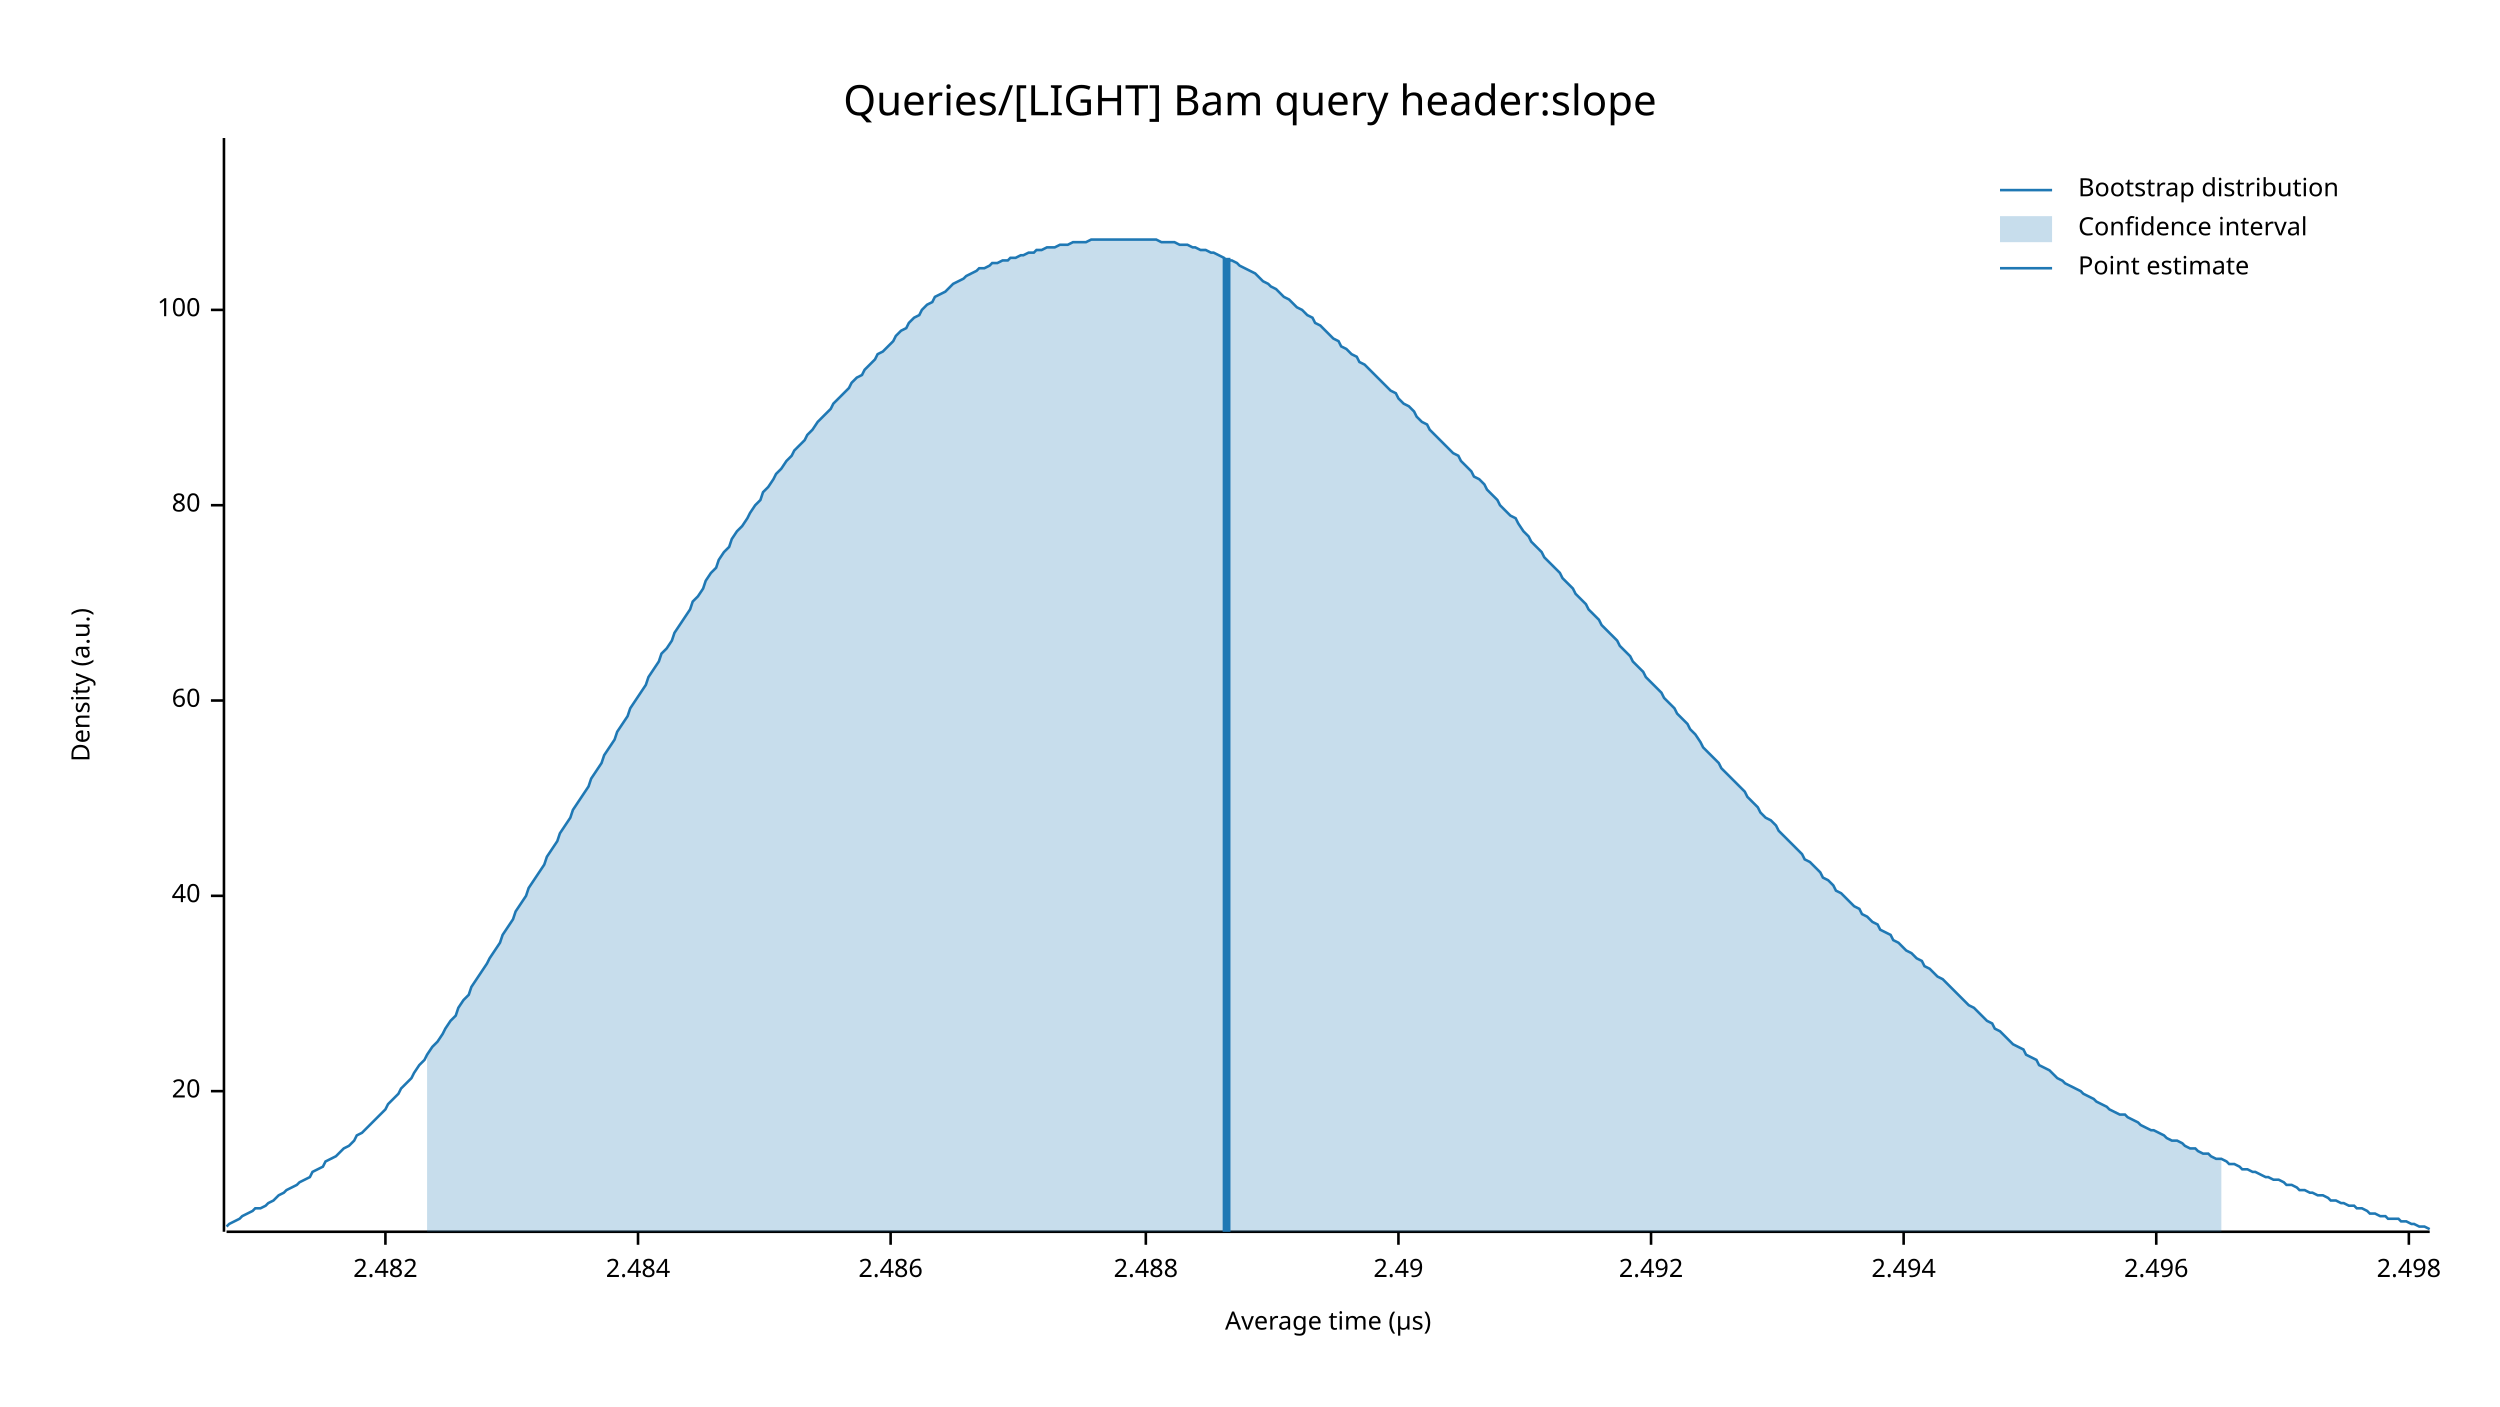
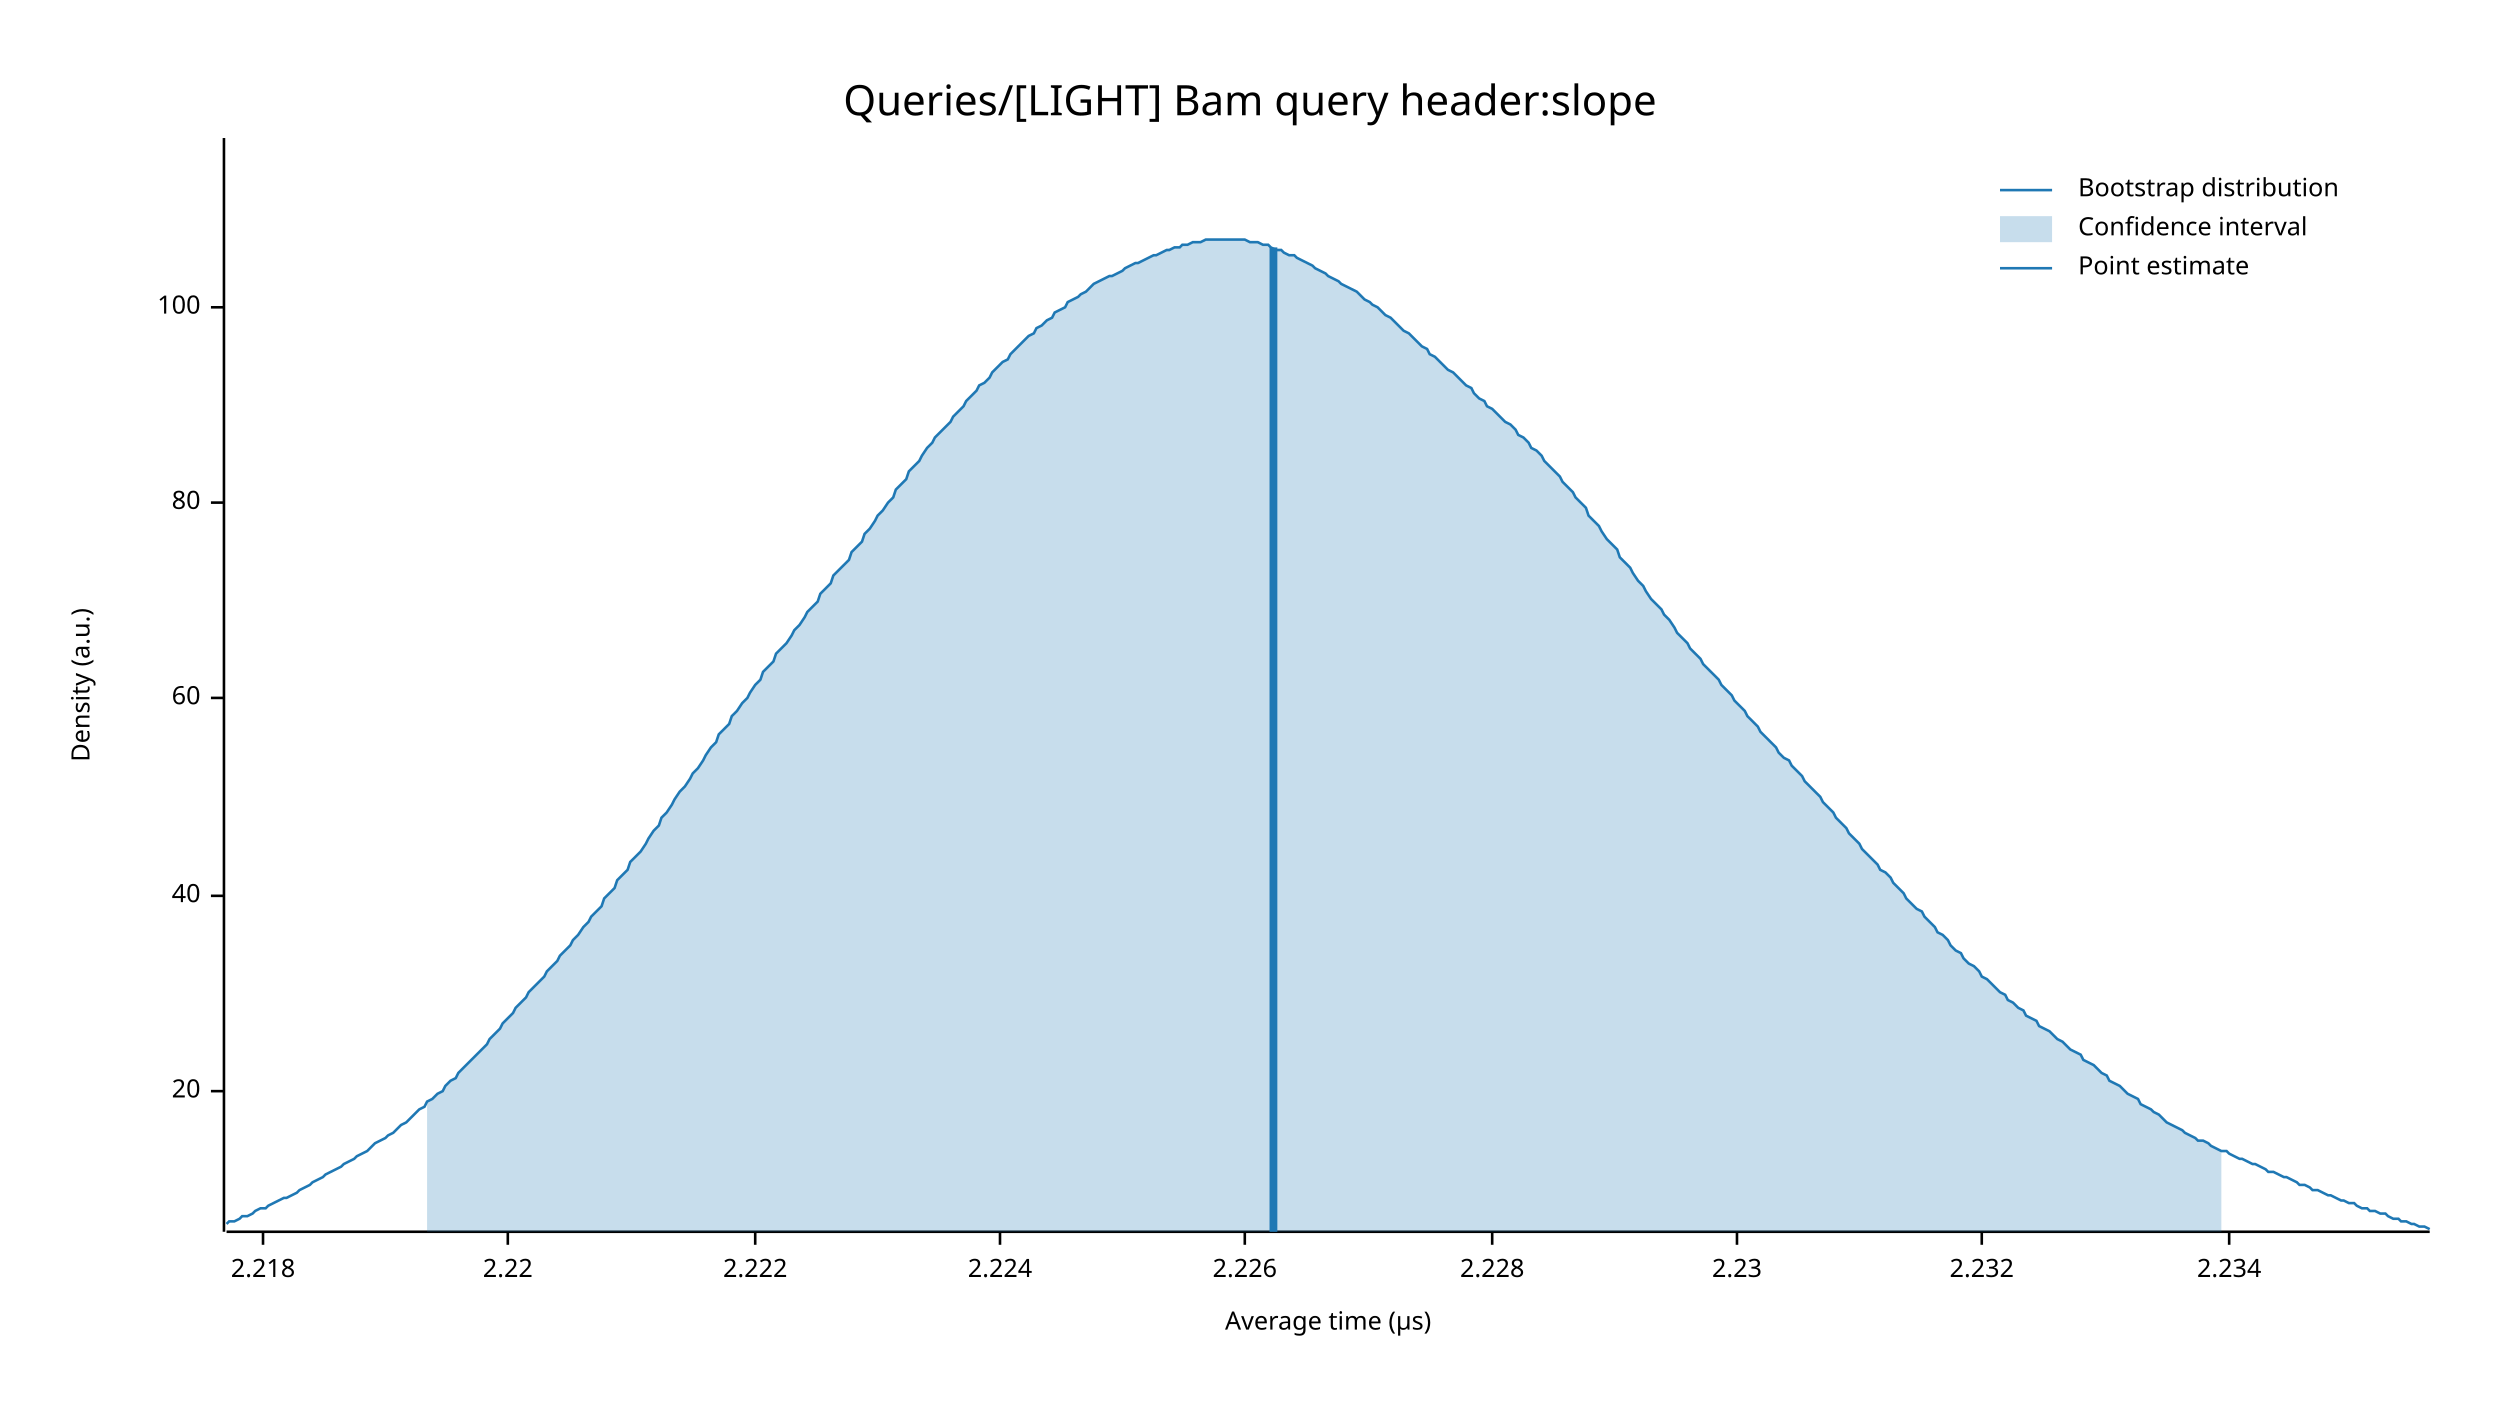
<svg xmlns="http://www.w3.org/2000/svg" width="960" height="540" viewBox="0 0 960 540">
  <text x="480" y="32" dy="0.76em" text-anchor="middle" font-family="sans-serif" font-size="16.129" opacity="1" fill="#000000">
Queries/[LIGHT] Bam query header:slope
</text>
  <text x="27" y="263" dy="0.76em" text-anchor="middle" font-family="sans-serif" font-size="9.677" opacity="1" fill="#000000" transform="rotate(270, 27, 263)">
Density (a.u.)
</text>
  <text x="510" y="513" dy="-0.5ex" text-anchor="middle" font-family="sans-serif" font-size="9.677" opacity="1" fill="#000000">
Average time (µs)
</text>
  <polyline fill="none" opacity="1" stroke="#000000" stroke-width="1" points="86,53 86,473 " />
  <text x="77" y="419" dy="0.5ex" text-anchor="end" font-family="sans-serif" font-size="9.677" opacity="1" fill="#000000">
20
</text>
  <polyline fill="none" opacity="1" stroke="#000000" stroke-width="1" points="81,419 86,419 " />
  <text x="77" y="344" dy="0.5ex" text-anchor="end" font-family="sans-serif" font-size="9.677" opacity="1" fill="#000000">
40
</text>
  <polyline fill="none" opacity="1" stroke="#000000" stroke-width="1" points="81,344 86,344 " />
-   <text x="77" y="269" dy="0.5ex" text-anchor="end" font-family="sans-serif" font-size="9.677" opacity="1" fill="#000000">
+   <text x="77" y="268" dy="0.5ex" text-anchor="end" font-family="sans-serif" font-size="9.677" opacity="1" fill="#000000">
60
</text>
-   <polyline fill="none" opacity="1" stroke="#000000" stroke-width="1" points="81,269 86,269 " />
-   <text x="77" y="194" dy="0.5ex" text-anchor="end" font-family="sans-serif" font-size="9.677" opacity="1" fill="#000000">
+   <polyline fill="none" opacity="1" stroke="#000000" stroke-width="1" points="81,268 86,268 " />
+   <text x="77" y="193" dy="0.5ex" text-anchor="end" font-family="sans-serif" font-size="9.677" opacity="1" fill="#000000">
80
</text>
-   <polyline fill="none" opacity="1" stroke="#000000" stroke-width="1" points="81,194 86,194 " />
-   <text x="77" y="119" dy="0.5ex" text-anchor="end" font-family="sans-serif" font-size="9.677" opacity="1" fill="#000000">
+   <polyline fill="none" opacity="1" stroke="#000000" stroke-width="1" points="81,193 86,193 " />
+   <text x="77" y="118" dy="0.5ex" text-anchor="end" font-family="sans-serif" font-size="9.677" opacity="1" fill="#000000">
100
</text>
-   <polyline fill="none" opacity="1" stroke="#000000" stroke-width="1" points="81,119 86,119 " />
+   <polyline fill="none" opacity="1" stroke="#000000" stroke-width="1" points="81,118 86,118 " />
  <polyline fill="none" opacity="1" stroke="#000000" stroke-width="1" points="87,473 933,473 " />
-   <text x="148" y="483" dy="0.76em" text-anchor="middle" font-family="sans-serif" font-size="9.677" opacity="1" fill="#000000">
- 2.482
+   <text x="101" y="483" dy="0.76em" text-anchor="middle" font-family="sans-serif" font-size="9.677" opacity="1" fill="#000000">
+ 2.218
</text>
-   <polyline fill="none" opacity="1" stroke="#000000" stroke-width="1" points="148,473 148,478 " />
-   <text x="245" y="483" dy="0.76em" text-anchor="middle" font-family="sans-serif" font-size="9.677" opacity="1" fill="#000000">
- 2.484
+   <polyline fill="none" opacity="1" stroke="#000000" stroke-width="1" points="101,473 101,478 " />
+   <text x="195" y="483" dy="0.76em" text-anchor="middle" font-family="sans-serif" font-size="9.677" opacity="1" fill="#000000">
+ 2.22
</text>
-   <polyline fill="none" opacity="1" stroke="#000000" stroke-width="1" points="245,473 245,478 " />
-   <text x="342" y="483" dy="0.76em" text-anchor="middle" font-family="sans-serif" font-size="9.677" opacity="1" fill="#000000">
- 2.486
+   <polyline fill="none" opacity="1" stroke="#000000" stroke-width="1" points="195,473 195,478 " />
+   <text x="290" y="483" dy="0.76em" text-anchor="middle" font-family="sans-serif" font-size="9.677" opacity="1" fill="#000000">
+ 2.222
</text>
-   <polyline fill="none" opacity="1" stroke="#000000" stroke-width="1" points="342,473 342,478 " />
-   <text x="440" y="483" dy="0.76em" text-anchor="middle" font-family="sans-serif" font-size="9.677" opacity="1" fill="#000000">
- 2.488
+   <polyline fill="none" opacity="1" stroke="#000000" stroke-width="1" points="290,473 290,478 " />
+   <text x="384" y="483" dy="0.76em" text-anchor="middle" font-family="sans-serif" font-size="9.677" opacity="1" fill="#000000">
+ 2.224
</text>
-   <polyline fill="none" opacity="1" stroke="#000000" stroke-width="1" points="440,473 440,478 " />
-   <text x="537" y="483" dy="0.76em" text-anchor="middle" font-family="sans-serif" font-size="9.677" opacity="1" fill="#000000">
- 2.49
+   <polyline fill="none" opacity="1" stroke="#000000" stroke-width="1" points="384,473 384,478 " />
+   <text x="478" y="483" dy="0.76em" text-anchor="middle" font-family="sans-serif" font-size="9.677" opacity="1" fill="#000000">
+ 2.226
</text>
-   <polyline fill="none" opacity="1" stroke="#000000" stroke-width="1" points="537,473 537,478 " />
-   <text x="634" y="483" dy="0.76em" text-anchor="middle" font-family="sans-serif" font-size="9.677" opacity="1" fill="#000000">
- 2.492
+   <polyline fill="none" opacity="1" stroke="#000000" stroke-width="1" points="478,473 478,478 " />
+   <text x="573" y="483" dy="0.76em" text-anchor="middle" font-family="sans-serif" font-size="9.677" opacity="1" fill="#000000">
+ 2.228
</text>
-   <polyline fill="none" opacity="1" stroke="#000000" stroke-width="1" points="634,473 634,478 " />
-   <text x="731" y="483" dy="0.76em" text-anchor="middle" font-family="sans-serif" font-size="9.677" opacity="1" fill="#000000">
- 2.494
+   <polyline fill="none" opacity="1" stroke="#000000" stroke-width="1" points="573,473 573,478 " />
+   <text x="667" y="483" dy="0.76em" text-anchor="middle" font-family="sans-serif" font-size="9.677" opacity="1" fill="#000000">
+ 2.23
</text>
-   <polyline fill="none" opacity="1" stroke="#000000" stroke-width="1" points="731,473 731,478 " />
-   <text x="828" y="483" dy="0.76em" text-anchor="middle" font-family="sans-serif" font-size="9.677" opacity="1" fill="#000000">
- 2.496
+   <polyline fill="none" opacity="1" stroke="#000000" stroke-width="1" points="667,473 667,478 " />
+   <text x="761" y="483" dy="0.76em" text-anchor="middle" font-family="sans-serif" font-size="9.677" opacity="1" fill="#000000">
+ 2.232
</text>
-   <polyline fill="none" opacity="1" stroke="#000000" stroke-width="1" points="828,473 828,478 " />
-   <text x="925" y="483" dy="0.76em" text-anchor="middle" font-family="sans-serif" font-size="9.677" opacity="1" fill="#000000">
- 2.498
+   <polyline fill="none" opacity="1" stroke="#000000" stroke-width="1" points="761,473 761,478 " />
+   <text x="856" y="483" dy="0.76em" text-anchor="middle" font-family="sans-serif" font-size="9.677" opacity="1" fill="#000000">
+ 2.234
</text>
-   <polyline fill="none" opacity="1" stroke="#000000" stroke-width="1" points="925,473 925,478 " />
-   <polyline fill="none" opacity="1" stroke="#1F78B4" stroke-width="1" points="87,471 88,470 90,469 92,468 93,467 95,466 97,465 98,464 100,464 102,463 103,462 105,461 107,459 109,458 110,457 112,456 114,455 115,454 117,453 119,452 120,450 122,449 124,448 125,446 127,445 129,444 131,442 132,441 134,440 136,438 137,436 139,435 141,433 142,432 144,430 146,428 148,426 149,424 151,422 153,420 154,418 156,416 158,414 159,412 161,409 163,407 164,405 166,402 168,400 170,397 171,395 173,392 175,390 176,387 178,384 180,382 181,379 183,376 185,373 187,370 188,368 190,365 192,362 193,359 195,356 197,353 198,350 200,347 202,344 203,341 205,338 207,335 209,332 210,329 212,326 214,323 215,320 217,317 219,314 220,311 222,308 224,305 226,302 227,299 229,296 231,293 232,290 234,287 236,284 237,281 239,278 241,275 242,272 244,269 246,266 248,263 249,260 251,257 253,254 254,251 256,249 258,246 259,243 261,240 263,237 265,234 266,231 268,229 270,226 271,223 273,220 275,218 276,215 278,212 280,210 281,207 283,204 285,202 287,199 288,197 290,194 292,192 293,189 295,187 297,184 298,182 300,180 302,177 304,175 305,173 307,171 309,169 310,167 312,165 314,162 315,161 317,159 319,157 320,155 322,153 324,151 326,149 327,147 329,145 331,144 332,142 334,140 336,138 337,136 339,135 341,133 343,131 344,129 346,127 348,126 349,124 351,122 353,121 354,119 356,117 358,116 359,114 361,113 363,112 365,110 366,109 368,108 370,107 371,106 373,105 375,104 376,103 378,103 380,102 381,101 383,101 385,100 387,100 388,99 390,99 392,98 393,98 395,97 397,97 398,96 400,96 402,95 404,95 405,95 407,94 409,94 410,94 412,93 414,93 415,93 417,93 419,92 420,92 422,92 424,92 426,92 427,92 429,92 431,92 432,92 434,92 436,92 437,92 439,92 441,92 443,92 444,92 446,93 448,93 449,93 451,93 453,94 454,94 456,94 458,95 459,95 461,96 463,96 465,97 466,97 468,98 470,99 471,100 473,100 475,101 476,102 478,103 480,104 482,105 483,106 485,108 487,109 488,110 490,111 492,113 493,114 495,115 497,117 498,118 500,119 502,121 504,122 505,124 507,125 509,127 510,128 512,130 514,131 515,133 517,134 519,136 521,137 522,139 524,140 526,142 527,143 529,145 531,147 532,148 534,150 536,151 537,153 539,155 541,156 543,158 544,160 546,162 548,163 549,165 551,167 553,169 554,170 556,172 558,174 560,175 561,177 563,179 565,181 566,183 568,184 570,186 571,188 573,190 575,192 576,194 578,196 580,198 582,199 583,201 585,204 587,206 588,208 590,210 592,212 593,214 595,216 597,218 599,220 600,222 602,224 604,226 605,228 607,230 609,232 610,234 612,236 614,238 615,240 617,242 619,244 621,246 622,248 624,250 626,252 627,254 629,256 631,258 632,260 634,262 636,264 638,266 639,268 641,270 643,272 644,274 646,276 648,278 649,280 651,282 653,285 654,287 656,289 658,291 660,293 661,295 663,297 665,299 666,300 668,302 670,304 671,306 673,308 675,310 676,312 678,314 680,315 682,317 683,319 685,321 687,323 688,324 690,326 692,328 693,330 695,331 697,333 699,335 700,337 702,338 704,340 705,342 707,343 709,345 710,346 712,348 714,349 715,351 717,352 719,354 721,355 722,357 724,358 726,359 727,361 729,362 731,364 732,365 734,366 736,368 738,369 739,371 741,372 743,374 744,375 746,376 748,378 749,379 751,381 753,383 754,384 756,386 758,387 760,389 761,390 763,392 765,393 766,395 768,396 770,398 771,399 773,401 775,402 777,403 778,405 780,406 782,407 783,409 785,410 787,411 788,412 790,414 792,415 793,416 795,417 797,418 799,419 800,420 802,421 804,422 805,423 807,424 809,425 810,426 812,427 814,428 816,428 817,429 819,430 821,431 822,432 824,433 826,434 827,434 829,435 831,436 832,437 834,438 836,438 838,439 839,440 841,441 843,441 844,442 846,443 848,443 849,444 851,445 853,445 855,446 856,447 858,447 860,448 861,449 863,449 865,450 866,450 868,451 870,452 871,452 873,453 875,453 877,454 878,455 880,455 882,456 883,457 885,457 887,458 888,458 890,459 892,459 894,460 895,461 897,461 899,462 900,462 902,463 904,463 905,464 907,464 909,465 910,466 912,466 914,467 916,467 917,468 919,468 921,468 922,469 924,469 926,470 927,470 929,471 931,471 933,472 " />
-   <polygon opacity="0.25" fill="#1F78B4" points="164,405 166,402 168,400 170,397 171,395 173,392 175,390 176,387 178,384 180,382 181,379 183,376 185,373 187,370 188,368 190,365 192,362 193,359 195,356 197,353 198,350 200,347 202,344 203,341 205,338 207,335 209,332 210,329 212,326 214,323 215,320 217,317 219,314 220,311 222,308 224,305 226,302 227,299 229,296 231,293 232,290 234,287 236,284 237,281 239,278 241,275 242,272 244,269 246,266 248,263 249,260 251,257 253,254 254,251 256,249 258,246 259,243 261,240 263,237 265,234 266,231 268,229 270,226 271,223 273,220 275,218 276,215 278,212 280,210 281,207 283,204 285,202 287,199 288,197 290,194 292,192 293,189 295,187 297,184 298,182 300,180 302,177 304,175 305,173 307,171 309,169 310,167 312,165 314,162 315,161 317,159 319,157 320,155 322,153 324,151 326,149 327,147 329,145 331,144 332,142 334,140 336,138 337,136 339,135 341,133 343,131 344,129 346,127 348,126 349,124 351,122 353,121 354,119 356,117 358,116 359,114 361,113 363,112 365,110 366,109 368,108 370,107 371,106 373,105 375,104 376,103 378,103 380,102 381,101 383,101 385,100 387,100 388,99 390,99 392,98 393,98 395,97 397,97 398,96 400,96 402,95 404,95 405,95 407,94 409,94 410,94 412,93 414,93 415,93 417,93 419,92 420,92 422,92 424,92 426,92 427,92 429,92 431,92 432,92 434,92 436,92 437,92 439,92 441,92 443,92 444,92 446,93 448,93 449,93 451,93 453,94 454,94 456,94 458,95 459,95 461,96 463,96 465,97 466,97 468,98 470,99 471,100 473,100 475,101 476,102 478,103 480,104 482,105 483,106 485,108 487,109 488,110 490,111 492,113 493,114 495,115 497,117 498,118 500,119 502,121 504,122 505,124 507,125 509,127 510,128 512,130 514,131 515,133 517,134 519,136 521,137 522,139 524,140 526,142 527,143 529,145 531,147 532,148 534,150 536,151 537,153 539,155 541,156 543,158 544,160 546,162 548,163 549,165 551,167 553,169 554,170 556,172 558,174 560,175 561,177 563,179 565,181 566,183 568,184 570,186 571,188 573,190 575,192 576,194 578,196 580,198 582,199 583,201 585,204 587,206 588,208 590,210 592,212 593,214 595,216 597,218 599,220 600,222 602,224 604,226 605,228 607,230 609,232 610,234 612,236 614,238 615,240 617,242 619,244 621,246 622,248 624,250 626,252 627,254 629,256 631,258 632,260 634,262 636,264 638,266 639,268 641,270 643,272 644,274 646,276 648,278 649,280 651,282 653,285 654,287 656,289 658,291 660,293 661,295 663,297 665,299 666,300 668,302 670,304 671,306 673,308 675,310 676,312 678,314 680,315 682,317 683,319 685,321 687,323 688,324 690,326 692,328 693,330 695,331 697,333 699,335 700,337 702,338 704,340 705,342 707,343 709,345 710,346 712,348 714,349 715,351 717,352 719,354 721,355 722,357 724,358 726,359 727,361 729,362 731,364 732,365 734,366 736,368 738,369 739,371 741,372 743,374 744,375 746,376 748,378 749,379 751,381 753,383 754,384 756,386 758,387 760,389 761,390 763,392 765,393 766,395 768,396 770,398 771,399 773,401 775,402 777,403 778,405 780,406 782,407 783,409 785,410 787,411 788,412 790,414 792,415 793,416 795,417 797,418 799,419 800,420 802,421 804,422 805,423 807,424 809,425 810,426 812,427 814,428 816,428 817,429 819,430 821,431 822,432 824,433 826,434 827,434 829,435 831,436 832,437 834,438 836,438 838,439 839,440 841,441 843,441 844,442 846,443 848,443 849,444 851,445 853,445 853,473 164,473 " />
-   <polyline fill="none" opacity="1" stroke="#1F78B4" stroke-width="3" points="471,473 471,99 " />
+   <polyline fill="none" opacity="1" stroke="#000000" stroke-width="1" points="856,473 856,478 " />
+   <polyline fill="none" opacity="1" stroke="#1F78B4" stroke-width="1" points="87,470 88,469 90,469 92,468 93,467 95,467 97,466 98,465 100,464 102,464 103,463 105,462 107,461 109,460 110,460 112,459 114,458 115,457 117,456 119,455 120,454 122,453 124,452 125,451 127,450 129,449 131,448 132,447 134,446 136,445 137,444 139,443 141,442 142,441 144,439 146,438 148,437 149,436 151,435 153,433 154,432 156,431 158,429 159,428 161,426 163,425 164,423 166,422 168,420 170,419 171,417 173,415 175,414 176,412 178,410 180,408 181,407 183,405 185,403 187,401 188,399 190,397 192,395 193,393 195,391 197,389 198,387 200,385 202,383 203,381 205,379 207,377 209,375 210,373 212,371 214,369 215,367 217,365 219,363 220,361 222,359 224,356 226,354 227,352 229,350 231,348 232,345 234,343 236,341 237,338 239,336 241,334 242,331 244,329 246,327 248,324 249,322 251,319 253,317 254,314 256,312 258,309 259,307 261,304 263,302 265,299 266,297 268,295 270,292 271,290 273,287 275,285 276,282 278,280 280,278 281,275 283,273 285,270 287,268 288,266 290,263 292,261 293,258 295,256 297,254 298,251 300,249 302,247 304,244 305,242 307,240 309,237 310,235 312,233 314,231 315,228 317,226 319,224 320,221 322,219 324,217 326,215 327,212 329,210 331,208 332,205 334,203 336,200 337,198 339,196 341,193 343,191 344,188 346,186 348,184 349,181 351,179 353,177 354,175 356,172 358,170 359,168 361,166 363,164 365,162 366,160 368,158 370,156 371,154 373,152 375,150 376,148 378,147 380,145 381,143 383,141 385,139 387,138 388,136 390,134 392,132 393,131 395,129 397,128 398,126 400,125 402,123 404,122 405,120 407,119 409,118 410,116 412,115 414,114 415,113 417,112 419,110 420,109 422,108 424,107 426,106 427,106 429,105 431,104 432,103 434,102 436,101 437,101 439,100 441,99 443,98 444,98 446,97 448,96 449,96 451,95 453,95 454,94 456,94 458,93 459,93 461,93 463,92 465,92 466,92 468,92 470,92 471,92 473,92 475,92 476,92 478,92 480,93 482,93 483,93 485,94 487,94 488,95 490,96 492,96 493,97 495,98 497,98 498,99 500,100 502,101 504,102 505,103 507,104 509,105 510,106 512,107 514,108 515,109 517,110 519,111 521,112 522,113 524,115 526,116 527,117 529,118 531,120 532,121 534,122 536,124 537,125 539,127 541,128 543,130 544,131 546,133 548,134 549,136 551,137 553,139 554,140 556,142 558,143 560,145 561,146 563,148 565,149 566,151 568,153 570,154 571,156 573,157 575,159 576,160 578,162 580,163 582,165 583,167 585,168 587,170 588,172 590,173 592,175 593,177 595,179 597,181 599,183 600,185 602,187 604,189 605,191 607,193 609,195 610,198 612,200 614,202 615,204 617,207 619,209 621,211 622,214 624,216 626,218 627,220 629,223 631,225 632,227 634,230 636,232 638,234 639,236 641,238 643,241 644,243 646,245 648,247 649,249 651,251 653,253 654,255 656,257 658,259 660,261 661,263 663,265 665,267 666,269 668,271 670,273 671,275 673,277 675,279 676,281 678,283 680,285 682,287 683,289 685,291 687,292 688,294 690,296 692,298 693,300 695,302 697,304 699,306 700,308 702,310 704,312 705,314 707,316 709,318 710,320 712,322 714,324 715,326 717,328 719,330 721,332 722,334 724,335 726,337 727,339 729,341 731,343 732,345 734,347 736,349 738,350 739,352 741,354 743,356 744,358 746,359 748,361 749,363 751,365 753,366 754,368 756,370 758,371 760,373 761,375 763,376 765,378 766,379 768,381 770,382 771,384 773,385 775,387 777,388 778,390 780,391 782,392 783,394 785,395 787,396 788,397 790,399 792,400 793,401 795,403 797,404 799,405 800,407 802,408 804,409 805,410 807,412 809,413 810,415 812,416 814,417 816,419 817,420 819,421 821,422 822,424 824,425 826,426 827,427 829,428 831,430 832,431 834,432 836,433 838,434 839,435 841,436 843,437 844,438 846,438 848,439 849,440 851,441 853,442 855,442 856,443 858,444 860,445 861,445 863,446 865,447 866,447 868,448 870,449 871,450 873,450 875,451 877,452 878,452 880,453 882,454 883,455 885,455 887,456 888,457 890,457 892,458 894,459 895,459 897,460 899,461 900,461 902,462 904,462 905,463 907,464 909,464 910,465 912,465 914,466 916,466 917,467 919,468 921,468 922,469 924,469 926,470 927,470 929,471 931,471 933,472 " />
+   <polygon opacity="0.25" fill="#1F78B4" points="164,423 166,422 168,420 170,419 171,417 173,415 175,414 176,412 178,410 180,408 181,407 183,405 185,403 187,401 188,399 190,397 192,395 193,393 195,391 197,389 198,387 200,385 202,383 203,381 205,379 207,377 209,375 210,373 212,371 214,369 215,367 217,365 219,363 220,361 222,359 224,356 226,354 227,352 229,350 231,348 232,345 234,343 236,341 237,338 239,336 241,334 242,331 244,329 246,327 248,324 249,322 251,319 253,317 254,314 256,312 258,309 259,307 261,304 263,302 265,299 266,297 268,295 270,292 271,290 273,287 275,285 276,282 278,280 280,278 281,275 283,273 285,270 287,268 288,266 290,263 292,261 293,258 295,256 297,254 298,251 300,249 302,247 304,244 305,242 307,240 309,237 310,235 312,233 314,231 315,228 317,226 319,224 320,221 322,219 324,217 326,215 327,212 329,210 331,208 332,205 334,203 336,200 337,198 339,196 341,193 343,191 344,188 346,186 348,184 349,181 351,179 353,177 354,175 356,172 358,170 359,168 361,166 363,164 365,162 366,160 368,158 370,156 371,154 373,152 375,150 376,148 378,147 380,145 381,143 383,141 385,139 387,138 388,136 390,134 392,132 393,131 395,129 397,128 398,126 400,125 402,123 404,122 405,120 407,119 409,118 410,116 412,115 414,114 415,113 417,112 419,110 420,109 422,108 424,107 426,106 427,106 429,105 431,104 432,103 434,102 436,101 437,101 439,100 441,99 443,98 444,98 446,97 448,96 449,96 451,95 453,95 454,94 456,94 458,93 459,93 461,93 463,92 465,92 466,92 468,92 470,92 471,92 473,92 475,92 476,92 478,92 480,93 482,93 483,93 485,94 487,94 488,95 490,96 492,96 493,97 495,98 497,98 498,99 500,100 502,101 504,102 505,103 507,104 509,105 510,106 512,107 514,108 515,109 517,110 519,111 521,112 522,113 524,115 526,116 527,117 529,118 531,120 532,121 534,122 536,124 537,125 539,127 541,128 543,130 544,131 546,133 548,134 549,136 551,137 553,139 554,140 556,142 558,143 560,145 561,146 563,148 565,149 566,151 568,153 570,154 571,156 573,157 575,159 576,160 578,162 580,163 582,165 583,167 585,168 587,170 588,172 590,173 592,175 593,177 595,179 597,181 599,183 600,185 602,187 604,189 605,191 607,193 609,195 610,198 612,200 614,202 615,204 617,207 619,209 621,211 622,214 624,216 626,218 627,220 629,223 631,225 632,227 634,230 636,232 638,234 639,236 641,238 643,241 644,243 646,245 648,247 649,249 651,251 653,253 654,255 656,257 658,259 660,261 661,263 663,265 665,267 666,269 668,271 670,273 671,275 673,277 675,279 676,281 678,283 680,285 682,287 683,289 685,291 687,292 688,294 690,296 692,298 693,300 695,302 697,304 699,306 700,308 702,310 704,312 705,314 707,316 709,318 710,320 712,322 714,324 715,326 717,328 719,330 721,332 722,334 724,335 726,337 727,339 729,341 731,343 732,345 734,347 736,349 738,350 739,352 741,354 743,356 744,358 746,359 748,361 749,363 751,365 753,366 754,368 756,370 758,371 760,373 761,375 763,376 765,378 766,379 768,381 770,382 771,384 773,385 775,387 777,388 778,390 780,391 782,392 783,394 785,395 787,396 788,397 790,399 792,400 793,401 795,403 797,404 799,405 800,407 802,408 804,409 805,410 807,412 809,413 810,415 812,416 814,417 816,419 817,420 819,421 821,422 822,424 824,425 826,426 827,427 829,428 831,430 832,431 834,432 836,433 838,434 839,435 841,436 843,437 844,438 846,438 848,439 849,440 851,441 853,442 853,473 164,473 " />
+   <polyline fill="none" opacity="1" stroke="#1F78B4" stroke-width="3" points="489,473 489,95 " />
  <text x="798" y="68" dy="0.76em" text-anchor="start" font-family="sans-serif" font-size="9.677" opacity="1" fill="#000000">
Bootstrap distribution
</text>
  <text x="798" y="83" dy="0.76em" text-anchor="start" font-family="sans-serif" font-size="9.677" opacity="1" fill="#000000">
Confidence interval
</text>
  <text x="798" y="98" dy="0.76em" text-anchor="start" font-family="sans-serif" font-size="9.677" opacity="1" fill="#000000">
Point estimate
</text>
  <polyline fill="none" opacity="1" stroke="#1F78B4" stroke-width="1" points="768,73 788,73 " />
  <rect x="768" y="83" width="20" height="10" opacity="0.25" fill="#1F78B4" stroke="none" />
  <polyline fill="none" opacity="1" stroke="#1F78B4" stroke-width="1" points="768,103 788,103 " />
</svg>
